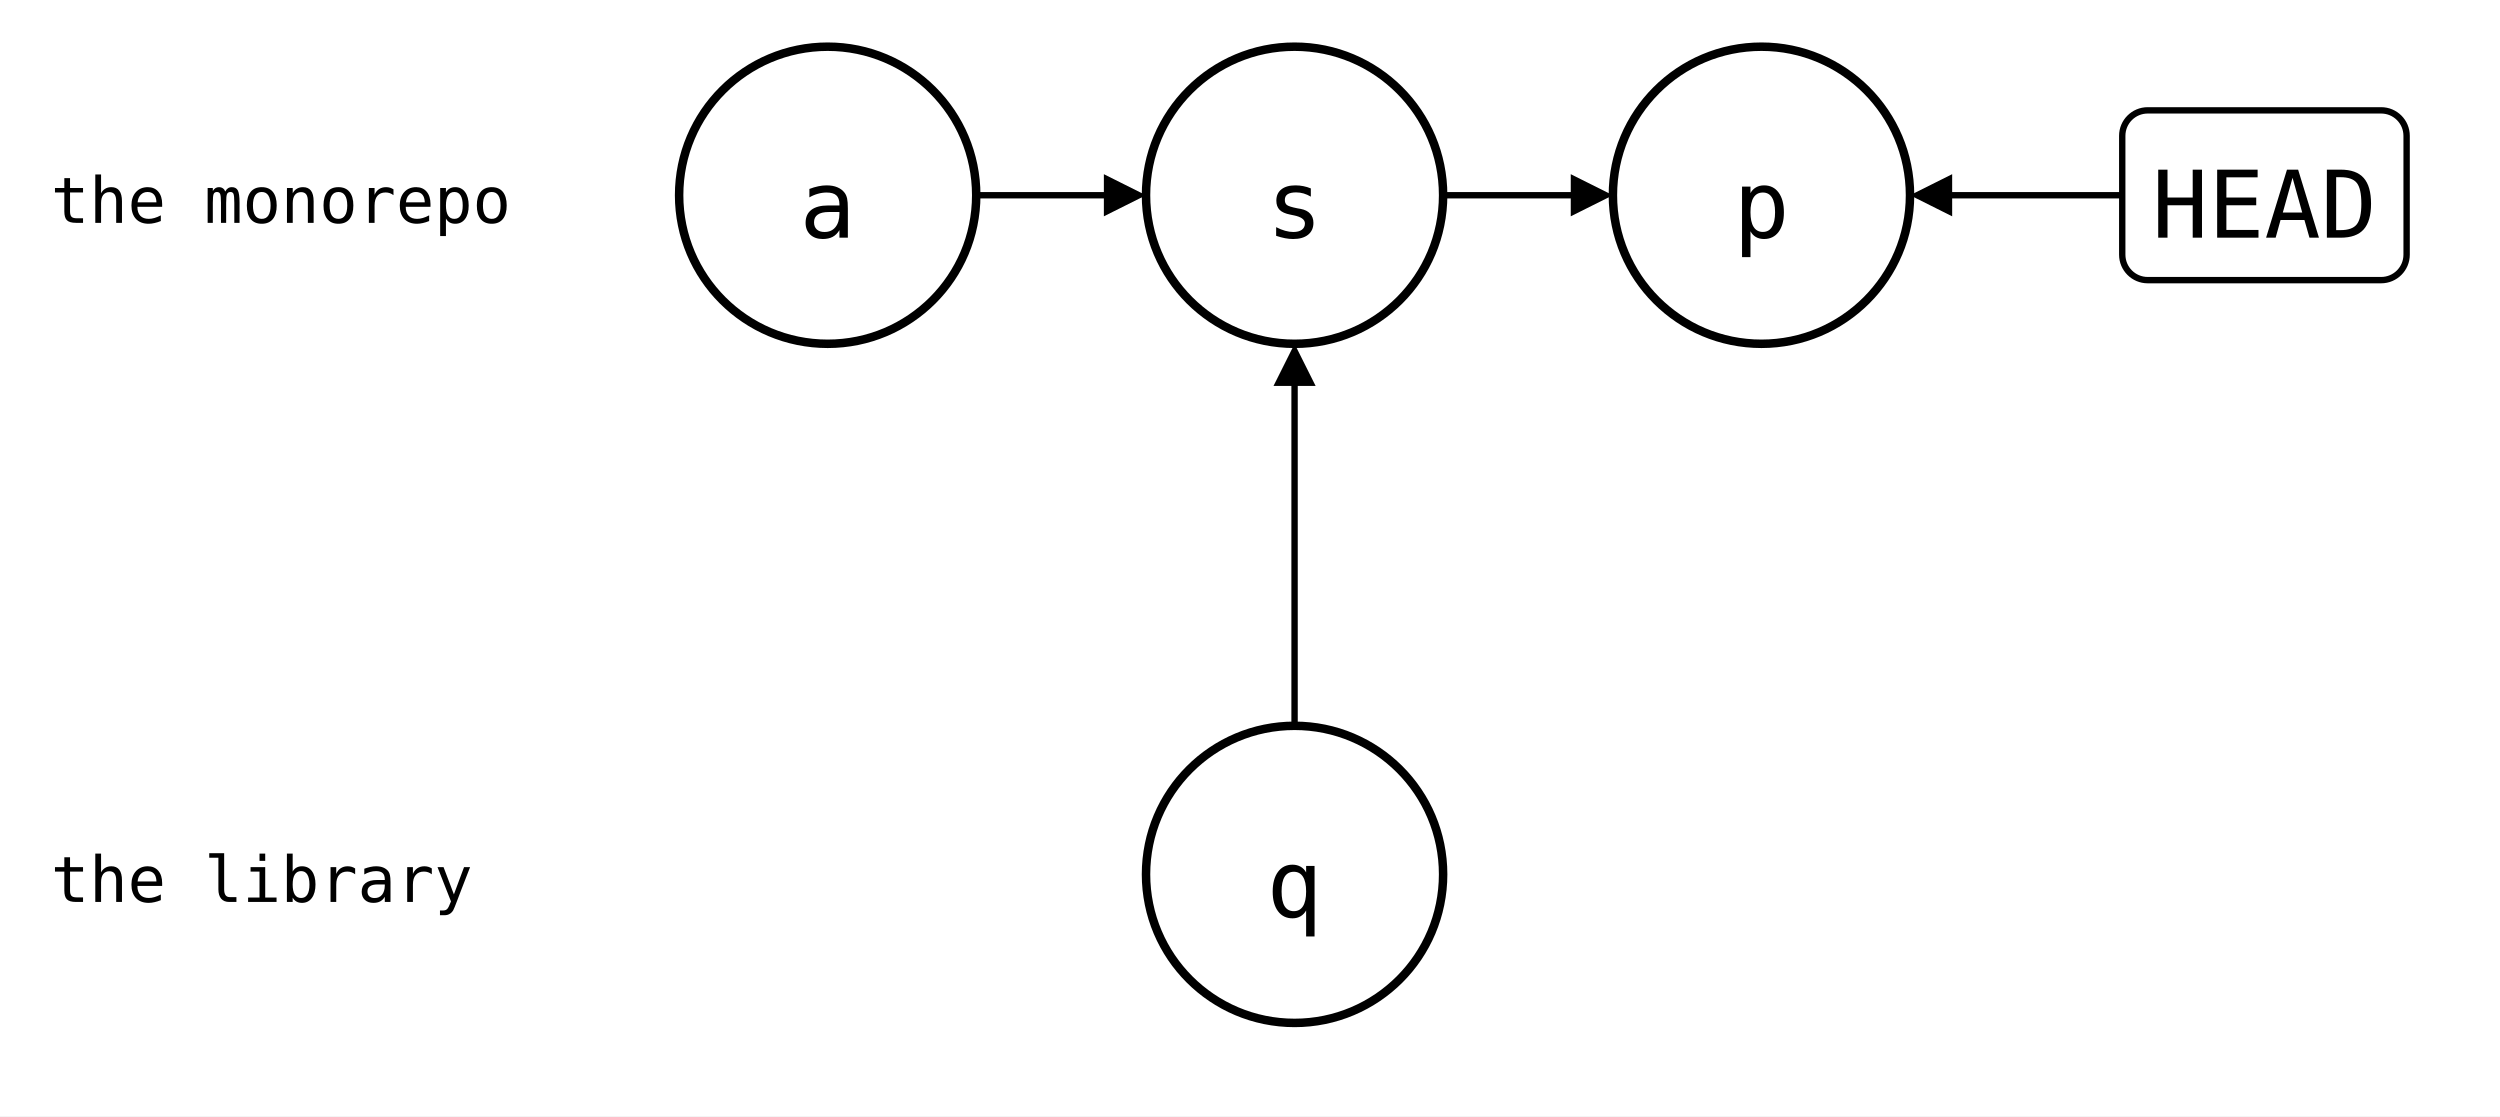
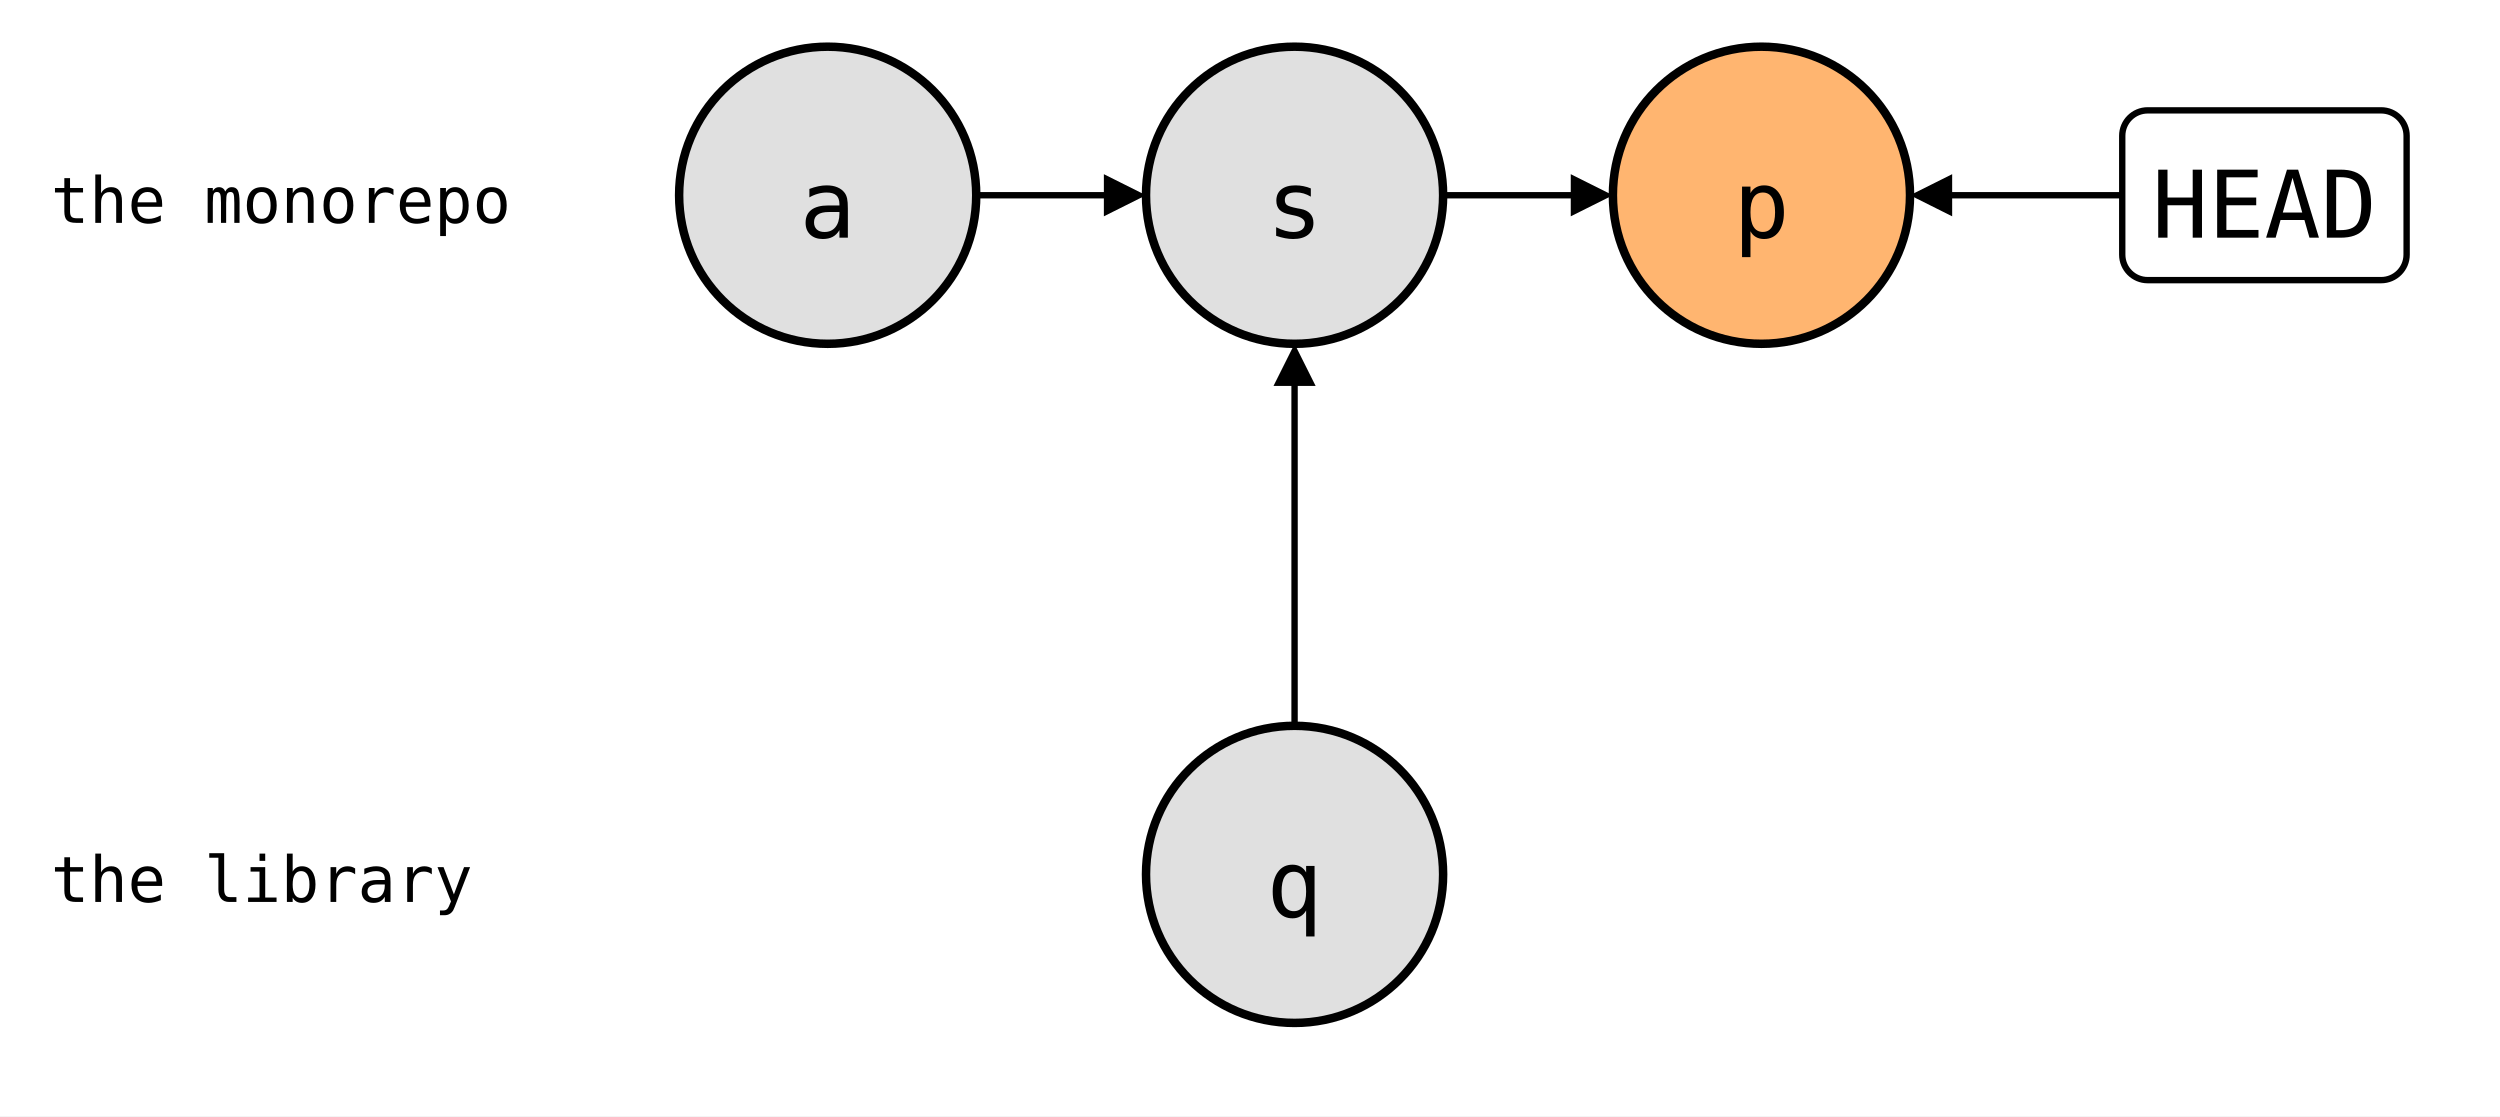
- <svg xmlns="http://www.w3.org/2000/svg" style="background: #ffffff; background-color: light-dark(#ffffff, #121212); color-scheme: light dark;" version="1.1" width="589px" height="263px" viewBox="0 0 589 263" id="ge-svg-28tDSmrDEBuGgyCiLFov" content="&lt;mxfile host=&quot;Electron&quot;&gt;&#10;  &lt;diagram name=&quot;git-subtree-squash-merged&quot; id=&quot;git-subtree-squash-merged&quot;&gt;&#10;    &lt;mxGraphModel grid=&quot;0&quot; gridSize=&quot;10&quot; guides=&quot;1&quot; tooltips=&quot;1&quot; connect=&quot;1&quot; arrows=&quot;1&quot; fold=&quot;0&quot; page=&quot;0&quot; pageScale=&quot;1&quot; pageWidth=&quot;850&quot; pageHeight=&quot;1100&quot; background=&quot;#ffffff&quot; math=&quot;0&quot; shadow=&quot;0&quot;&gt;&#10;      &lt;root&gt;&#10;        &lt;mxCell id=&quot;0&quot; /&gt;&#10;        &lt;mxCell id=&quot;1&quot; parent=&quot;0&quot; /&gt;&#10;        &lt;mxCell id=&quot;text0&quot; parent=&quot;1&quot; style=&quot;text;strokeColor=none;fillColor=none;align=left;verticalAlign=middle;fontSize=15;fontFamily=Roboto Mono,monospace;&quot; value=&quot;the monorepo&quot; vertex=&quot;1&quot;&gt;&#10;          &lt;mxGeometry height=&quot;30&quot; width=&quot;130&quot; y=&quot;90&quot; as=&quot;geometry&quot; /&gt;&#10;        &lt;/mxCell&gt;&#10;        &lt;mxCell id=&quot;text1&quot; parent=&quot;1&quot; style=&quot;text;strokeColor=none;fillColor=none;align=left;verticalAlign=middle;fontSize=15;fontFamily=Roboto Mono,monospace;&quot; value=&quot;the library&quot; vertex=&quot;1&quot;&gt;&#10;          &lt;mxGeometry height=&quot;30&quot; width=&quot;130&quot; y=&quot;250&quot; as=&quot;geometry&quot; /&gt;&#10;        &lt;/mxCell&gt;&#10;        &lt;mxCell id=&quot;a&quot; parent=&quot;1&quot; style=&quot;ellipse;aspect=fixed;strokeWidth=2;fontSize=22;fontFamily=Roboto Mono,monospace;&quot; value=&quot;a&quot; vertex=&quot;1&quot;&gt;&#10;          &lt;mxGeometry height=&quot;70&quot; width=&quot;70&quot; x=&quot;150&quot; y=&quot;70&quot; as=&quot;geometry&quot; /&gt;&#10;        &lt;/mxCell&gt;&#10;        &lt;mxCell id=&quot;s&quot; parent=&quot;1&quot; style=&quot;ellipse;aspect=fixed;strokeWidth=2;fontSize=22;fontFamily=Roboto Mono,monospace;&quot; value=&quot;s&quot; vertex=&quot;1&quot;&gt;&#10;          &lt;mxGeometry height=&quot;70&quot; width=&quot;70&quot; x=&quot;260&quot; y=&quot;70&quot; as=&quot;geometry&quot; /&gt;&#10;        &lt;/mxCell&gt;&#10;        &lt;mxCell id=&quot;p&quot; parent=&quot;1&quot; style=&quot;ellipse;aspect=fixed;strokeWidth=2;fontSize=22;fontFamily=Roboto Mono,monospace;&quot; value=&quot;p&quot; vertex=&quot;1&quot;&gt;&#10;          &lt;mxGeometry height=&quot;70&quot; width=&quot;70&quot; x=&quot;370&quot; y=&quot;70&quot; as=&quot;geometry&quot; /&gt;&#10;        &lt;/mxCell&gt;&#10;        &lt;mxCell id=&quot;q&quot; parent=&quot;1&quot; style=&quot;ellipse;aspect=fixed;strokeWidth=2;fontSize=22;fontFamily=Roboto Mono,monospace;&quot; value=&quot;q&quot; vertex=&quot;1&quot;&gt;&#10;          &lt;mxGeometry height=&quot;70&quot; width=&quot;70&quot; x=&quot;260&quot; y=&quot;230&quot; as=&quot;geometry&quot; /&gt;&#10;        &lt;/mxCell&gt;&#10;        &lt;mxCell id=&quot;box0&quot; parent=&quot;1&quot; style=&quot;rounded=1;strokeWidth=1.5;fontSize=22;fontFamily=Roboto Mono,monospace;&quot; value=&quot;HEAD&quot; vertex=&quot;1&quot;&gt;&#10;          &lt;mxGeometry height=&quot;40&quot; width=&quot;67&quot; x=&quot;490&quot; y=&quot;85&quot; as=&quot;geometry&quot; /&gt;&#10;        &lt;/mxCell&gt;&#10;        &lt;mxCell id=&quot;e0&quot; edge=&quot;1&quot; parent=&quot;1&quot; source=&quot;box0&quot; style=&quot;endArrow=block;endFill=1;html=1;strokeWidth=1.5;rounded=0;&quot; target=&quot;p&quot;&gt;&#10;          &lt;mxGeometry relative=&quot;1&quot; as=&quot;geometry&quot; /&gt;&#10;        &lt;/mxCell&gt;&#10;        &lt;mxCell id=&quot;e1&quot; edge=&quot;1&quot; parent=&quot;1&quot; source=&quot;a&quot; style=&quot;endArrow=block;endFill=1;html=1;strokeWidth=1.5;rounded=0;&quot; target=&quot;s&quot;&gt;&#10;          &lt;mxGeometry relative=&quot;1&quot; as=&quot;geometry&quot; /&gt;&#10;        &lt;/mxCell&gt;&#10;        &lt;mxCell id=&quot;e2&quot; edge=&quot;1&quot; parent=&quot;1&quot; source=&quot;s&quot; style=&quot;endArrow=block;endFill=1;html=1;strokeWidth=1.5;rounded=0;&quot; target=&quot;p&quot;&gt;&#10;          &lt;mxGeometry relative=&quot;1&quot; as=&quot;geometry&quot; /&gt;&#10;        &lt;/mxCell&gt;&#10;        &lt;mxCell id=&quot;e3&quot; edge=&quot;1&quot; parent=&quot;1&quot; source=&quot;q&quot; style=&quot;endArrow=block;endFill=1;html=1;strokeWidth=1.5;rounded=0;&quot; target=&quot;s&quot;&gt;&#10;          &lt;mxGeometry relative=&quot;1&quot; as=&quot;geometry&quot; /&gt;&#10;        &lt;/mxCell&gt;&#10;      &lt;/root&gt;&#10;    &lt;/mxGraphModel&gt;&#10;  &lt;/diagram&gt;&#10;&lt;/mxfile&gt;&#10;">
-   <style type="text/css">@supports (color: light-dark(#000, #fff)) { #ge-svg-28tDSmrDEBuGgyCiLFov { --ge-adaptive-bg: light-dark(#ffffff, var(--ge-dark-color, #121212)); } }</style>
+ <svg xmlns="http://www.w3.org/2000/svg" style="background: #ffffff; background-color: light-dark(#ffffff, #121212); color-scheme: light dark;" version="1.1" width="589px" height="263px" viewBox="0 0 589 263" id="ge-svg-WKDp3bmEGRi2qPrVLlWG" content="&lt;mxfile host=&quot;Electron&quot;&gt;&#10;  &lt;diagram name=&quot;git-subtree-squash-merged&quot; id=&quot;git-subtree-squash-merged&quot;&gt;&#10;    &lt;mxGraphModel grid=&quot;0&quot; gridSize=&quot;10&quot; guides=&quot;1&quot; tooltips=&quot;1&quot; connect=&quot;1&quot; arrows=&quot;1&quot; fold=&quot;0&quot; page=&quot;0&quot; pageScale=&quot;1&quot; pageWidth=&quot;850&quot; pageHeight=&quot;1100&quot; background=&quot;#ffffff&quot; math=&quot;0&quot; shadow=&quot;0&quot;&gt;&#10;      &lt;root&gt;&#10;        &lt;mxCell id=&quot;0&quot; /&gt;&#10;        &lt;mxCell id=&quot;1&quot; parent=&quot;0&quot; /&gt;&#10;        &lt;mxCell id=&quot;text0&quot; parent=&quot;1&quot; style=&quot;text;strokeColor=none;fillColor=none;align=left;verticalAlign=middle;fontSize=15;fontFamily=Roboto Mono,monospace;&quot; value=&quot;the monorepo&quot; vertex=&quot;1&quot;&gt;&#10;          &lt;mxGeometry height=&quot;30&quot; width=&quot;130&quot; y=&quot;90&quot; as=&quot;geometry&quot; /&gt;&#10;        &lt;/mxCell&gt;&#10;        &lt;mxCell id=&quot;text1&quot; parent=&quot;1&quot; style=&quot;text;strokeColor=none;fillColor=none;align=left;verticalAlign=middle;fontSize=15;fontFamily=Roboto Mono,monospace;&quot; value=&quot;the library&quot; vertex=&quot;1&quot;&gt;&#10;          &lt;mxGeometry height=&quot;30&quot; width=&quot;130&quot; y=&quot;250&quot; as=&quot;geometry&quot; /&gt;&#10;        &lt;/mxCell&gt;&#10;        &lt;mxCell id=&quot;a&quot; parent=&quot;1&quot; style=&quot;ellipse;aspect=fixed;strokeWidth=2;fontSize=22;fontFamily=Roboto Mono,monospace;fillColor=#E0E0E0;&quot; value=&quot;a&quot; vertex=&quot;1&quot;&gt;&#10;          &lt;mxGeometry height=&quot;70&quot; width=&quot;70&quot; x=&quot;150&quot; y=&quot;70&quot; as=&quot;geometry&quot; /&gt;&#10;        &lt;/mxCell&gt;&#10;        &lt;mxCell id=&quot;s&quot; parent=&quot;1&quot; style=&quot;ellipse;aspect=fixed;strokeWidth=2;fontSize=22;fontFamily=Roboto Mono,monospace;fillColor=#E0E0E0;&quot; value=&quot;s&quot; vertex=&quot;1&quot;&gt;&#10;          &lt;mxGeometry height=&quot;70&quot; width=&quot;70&quot; x=&quot;260&quot; y=&quot;70&quot; as=&quot;geometry&quot; /&gt;&#10;        &lt;/mxCell&gt;&#10;        &lt;mxCell id=&quot;p&quot; parent=&quot;1&quot; style=&quot;ellipse;aspect=fixed;strokeWidth=2;fontSize=22;fontFamily=Roboto Mono,monospace;fillColor=#FFB570;&quot; value=&quot;p&quot; vertex=&quot;1&quot;&gt;&#10;          &lt;mxGeometry height=&quot;70&quot; width=&quot;70&quot; x=&quot;370&quot; y=&quot;70&quot; as=&quot;geometry&quot; /&gt;&#10;        &lt;/mxCell&gt;&#10;        &lt;mxCell id=&quot;q&quot; parent=&quot;1&quot; style=&quot;ellipse;aspect=fixed;strokeWidth=2;fontSize=22;fontFamily=Roboto Mono,monospace;fillColor=#E0E0E0;&quot; value=&quot;q&quot; vertex=&quot;1&quot;&gt;&#10;          &lt;mxGeometry height=&quot;70&quot; width=&quot;70&quot; x=&quot;260&quot; y=&quot;230&quot; as=&quot;geometry&quot; /&gt;&#10;        &lt;/mxCell&gt;&#10;        &lt;mxCell id=&quot;box0&quot; parent=&quot;1&quot; style=&quot;rounded=1;strokeWidth=1.5;fontSize=22;fontFamily=Roboto Mono,monospace;&quot; value=&quot;HEAD&quot; vertex=&quot;1&quot;&gt;&#10;          &lt;mxGeometry height=&quot;40&quot; width=&quot;67&quot; x=&quot;490&quot; y=&quot;85&quot; as=&quot;geometry&quot; /&gt;&#10;        &lt;/mxCell&gt;&#10;        &lt;mxCell id=&quot;e0&quot; edge=&quot;1&quot; parent=&quot;1&quot; source=&quot;box0&quot; style=&quot;endArrow=block;endFill=1;html=1;strokeWidth=1.5;rounded=0;&quot; target=&quot;p&quot;&gt;&#10;          &lt;mxGeometry relative=&quot;1&quot; as=&quot;geometry&quot; /&gt;&#10;        &lt;/mxCell&gt;&#10;        &lt;mxCell id=&quot;e1&quot; edge=&quot;1&quot; parent=&quot;1&quot; source=&quot;a&quot; style=&quot;endArrow=block;endFill=1;html=1;strokeWidth=1.5;rounded=0;&quot; target=&quot;s&quot;&gt;&#10;          &lt;mxGeometry relative=&quot;1&quot; as=&quot;geometry&quot; /&gt;&#10;        &lt;/mxCell&gt;&#10;        &lt;mxCell id=&quot;e2&quot; edge=&quot;1&quot; parent=&quot;1&quot; source=&quot;s&quot; style=&quot;endArrow=block;endFill=1;html=1;strokeWidth=1.5;rounded=0;&quot; target=&quot;p&quot;&gt;&#10;          &lt;mxGeometry relative=&quot;1&quot; as=&quot;geometry&quot; /&gt;&#10;        &lt;/mxCell&gt;&#10;        &lt;mxCell id=&quot;e3&quot; edge=&quot;1&quot; parent=&quot;1&quot; source=&quot;q&quot; style=&quot;endArrow=block;endFill=1;html=1;strokeWidth=1.5;rounded=0;&quot; target=&quot;s&quot;&gt;&#10;          &lt;mxGeometry relative=&quot;1&quot; as=&quot;geometry&quot; /&gt;&#10;        &lt;/mxCell&gt;&#10;      &lt;/root&gt;&#10;    &lt;/mxGraphModel&gt;&#10;  &lt;/diagram&gt;&#10;&lt;/mxfile&gt;&#10;">
+   <style type="text/css">@supports (color: light-dark(#000, #fff)) { #ge-svg-WKDp3bmEGRi2qPrVLlWG { --ge-adaptive-bg: light-dark(#ffffff, var(--ge-dark-color, #121212)); } }</style>
  <defs />
  <rect fill="#ffffff" width="100%" height="100%" x="0" y="0" style="fill: light-dark(rgb(255, 255, 255), rgb(18, 18, 18));" />
  <g>
    <g data-cell-id="0">
      <g data-cell-id="1">
        <g data-cell-id="text0">
          <g>
            <rect x="10" y="31" width="130" height="30" fill="none" stroke="none" pointer-events="all" />
          </g>
          <g>
            <g fill="#000000" font-family="'Roboto Mono', monospace" text-anchor="start" font-size="15px" style="fill: light-dark(rgb(0, 0, 0), rgb(255, 255, 255));">
              <text x="12" y="52.5">the monorepo</text>
            </g>
          </g>
        </g>
        <g data-cell-id="text1">
          <g>
            <rect x="10" y="191" width="130" height="30" fill="none" stroke="none" pointer-events="all" />
          </g>
          <g>
            <g fill="#000000" font-family="'Roboto Mono', monospace" text-anchor="start" font-size="15px" style="fill: light-dark(rgb(0, 0, 0), rgb(255, 255, 255));">
              <text x="12" y="212.5">the library</text>
            </g>
          </g>
        </g>
        <g data-cell-id="a">
          <g>
-             <ellipse cx="195" cy="46" rx="35" ry="35" fill="#ffffff" stroke="#000000" stroke-width="2" pointer-events="all" style="fill: var(--ge-adaptive-bg, #ffffff); stroke: light-dark(rgb(0, 0, 0), rgb(255, 255, 255));" />
+             <ellipse cx="195" cy="46" rx="35" ry="35" fill="#e0e0e0" stroke="#000000" stroke-width="2" pointer-events="all" style="fill: light-dark(rgb(224, 224, 224), rgb(45, 45, 45)); stroke: light-dark(rgb(0, 0, 0), rgb(255, 255, 255));" />
          </g>
          <g>
            <g fill="#000000" font-family="'Roboto Mono', monospace" text-anchor="middle" font-size="22px" style="fill: light-dark(rgb(0, 0, 0), rgb(255, 255, 255));">
              <text x="195" y="56">a</text>
            </g>
          </g>
        </g>
        <g data-cell-id="s">
          <g>
-             <ellipse cx="305" cy="46" rx="35" ry="35" fill="#ffffff" stroke="#000000" stroke-width="2" pointer-events="all" style="fill: var(--ge-adaptive-bg, #ffffff); stroke: light-dark(rgb(0, 0, 0), rgb(255, 255, 255));" />
+             <ellipse cx="305" cy="46" rx="35" ry="35" fill="#e0e0e0" stroke="#000000" stroke-width="2" pointer-events="all" style="fill: light-dark(rgb(224, 224, 224), rgb(45, 45, 45)); stroke: light-dark(rgb(0, 0, 0), rgb(255, 255, 255));" />
          </g>
          <g>
            <g fill="#000000" font-family="'Roboto Mono', monospace" text-anchor="middle" font-size="22px" style="fill: light-dark(rgb(0, 0, 0), rgb(255, 255, 255));">
              <text x="305" y="56">s</text>
            </g>
          </g>
        </g>
        <g data-cell-id="p">
          <g>
-             <ellipse cx="415" cy="46" rx="35" ry="35" fill="#ffffff" stroke="#000000" stroke-width="2" pointer-events="all" style="fill: var(--ge-adaptive-bg, #ffffff); stroke: light-dark(rgb(0, 0, 0), rgb(255, 255, 255));" />
+             <ellipse cx="415" cy="46" rx="35" ry="35" fill="#ffb570" stroke="#000000" stroke-width="2" pointer-events="all" style="fill: light-dark(rgb(255, 181, 112), rgb(126, 63, 3)); stroke: light-dark(rgb(0, 0, 0), rgb(255, 255, 255));" />
          </g>
          <g>
            <g fill="#000000" font-family="'Roboto Mono', monospace" text-anchor="middle" font-size="22px" style="fill: light-dark(rgb(0, 0, 0), rgb(255, 255, 255));">
              <text x="415" y="56">p</text>
            </g>
          </g>
        </g>
        <g data-cell-id="q">
          <g>
-             <ellipse cx="305" cy="206" rx="35" ry="35" fill="#ffffff" stroke="#000000" stroke-width="2" pointer-events="all" style="fill: var(--ge-adaptive-bg, #ffffff); stroke: light-dark(rgb(0, 0, 0), rgb(255, 255, 255));" />
+             <ellipse cx="305" cy="206" rx="35" ry="35" fill="#e0e0e0" stroke="#000000" stroke-width="2" pointer-events="all" style="fill: light-dark(rgb(224, 224, 224), rgb(45, 45, 45)); stroke: light-dark(rgb(0, 0, 0), rgb(255, 255, 255));" />
          </g>
          <g>
            <g fill="#000000" font-family="'Roboto Mono', monospace" text-anchor="middle" font-size="22px" style="fill: light-dark(rgb(0, 0, 0), rgb(255, 255, 255));">
              <text x="305" y="216">q</text>
            </g>
          </g>
        </g>
        <g data-cell-id="box0">
          <g>
            <rect x="500" y="26" width="67" height="40" rx="6" ry="6" fill="#ffffff" stroke="#000000" stroke-width="1.5" pointer-events="all" style="fill: var(--ge-adaptive-bg, #ffffff); stroke: light-dark(rgb(0, 0, 0), rgb(255, 255, 255));" />
          </g>
          <g>
            <g fill="#000000" font-family="'Roboto Mono', monospace" text-anchor="middle" font-size="22px" style="fill: light-dark(rgb(0, 0, 0), rgb(255, 255, 255));">
              <text x="533.5" y="56">HEAD</text>
            </g>
          </g>
        </g>
        <g data-cell-id="e0">
          <g>
            <path d="M 500 46 L 459.18 46" fill="none" stroke="#000000" stroke-width="1.5" stroke-miterlimit="10" pointer-events="stroke" style="stroke: light-dark(rgb(0, 0, 0), rgb(255, 255, 255));" />
            <path d="M 451.68 46 L 459.18 42.25 L 459.18 49.75 Z" fill="#000000" stroke="#000000" stroke-width="1.5" stroke-miterlimit="10" pointer-events="all" style="fill: light-dark(rgb(0, 0, 0), rgb(255, 255, 255)); stroke: light-dark(rgb(0, 0, 0), rgb(255, 255, 255));" />
          </g>
        </g>
        <g data-cell-id="e1">
          <g>
            <path d="M 230 46 L 260.82 46" fill="none" stroke="#000000" stroke-width="1.5" stroke-miterlimit="10" pointer-events="stroke" style="stroke: light-dark(rgb(0, 0, 0), rgb(255, 255, 255));" />
            <path d="M 268.32 46 L 260.82 49.75 L 260.82 42.25 Z" fill="#000000" stroke="#000000" stroke-width="1.5" stroke-miterlimit="10" pointer-events="all" style="fill: light-dark(rgb(0, 0, 0), rgb(255, 255, 255)); stroke: light-dark(rgb(0, 0, 0), rgb(255, 255, 255));" />
          </g>
        </g>
        <g data-cell-id="e2">
          <g>
            <path d="M 340 46 L 370.82 46" fill="none" stroke="#000000" stroke-width="1.5" stroke-miterlimit="10" pointer-events="stroke" style="stroke: light-dark(rgb(0, 0, 0), rgb(255, 255, 255));" />
            <path d="M 378.32 46 L 370.82 49.75 L 370.82 42.25 Z" fill="#000000" stroke="#000000" stroke-width="1.5" stroke-miterlimit="10" pointer-events="all" style="fill: light-dark(rgb(0, 0, 0), rgb(255, 255, 255)); stroke: light-dark(rgb(0, 0, 0), rgb(255, 255, 255));" />
          </g>
        </g>
        <g data-cell-id="e3">
          <g>
            <path d="M 305 171 L 305 90.18" fill="none" stroke="#000000" stroke-width="1.5" stroke-miterlimit="10" pointer-events="stroke" style="stroke: light-dark(rgb(0, 0, 0), rgb(255, 255, 255));" />
            <path d="M 305 82.68 L 308.75 90.18 L 301.25 90.18 Z" fill="#000000" stroke="#000000" stroke-width="1.5" stroke-miterlimit="10" pointer-events="all" style="fill: light-dark(rgb(0, 0, 0), rgb(255, 255, 255)); stroke: light-dark(rgb(0, 0, 0), rgb(255, 255, 255));" />
          </g>
        </g>
      </g>
    </g>
  </g>
</svg>
